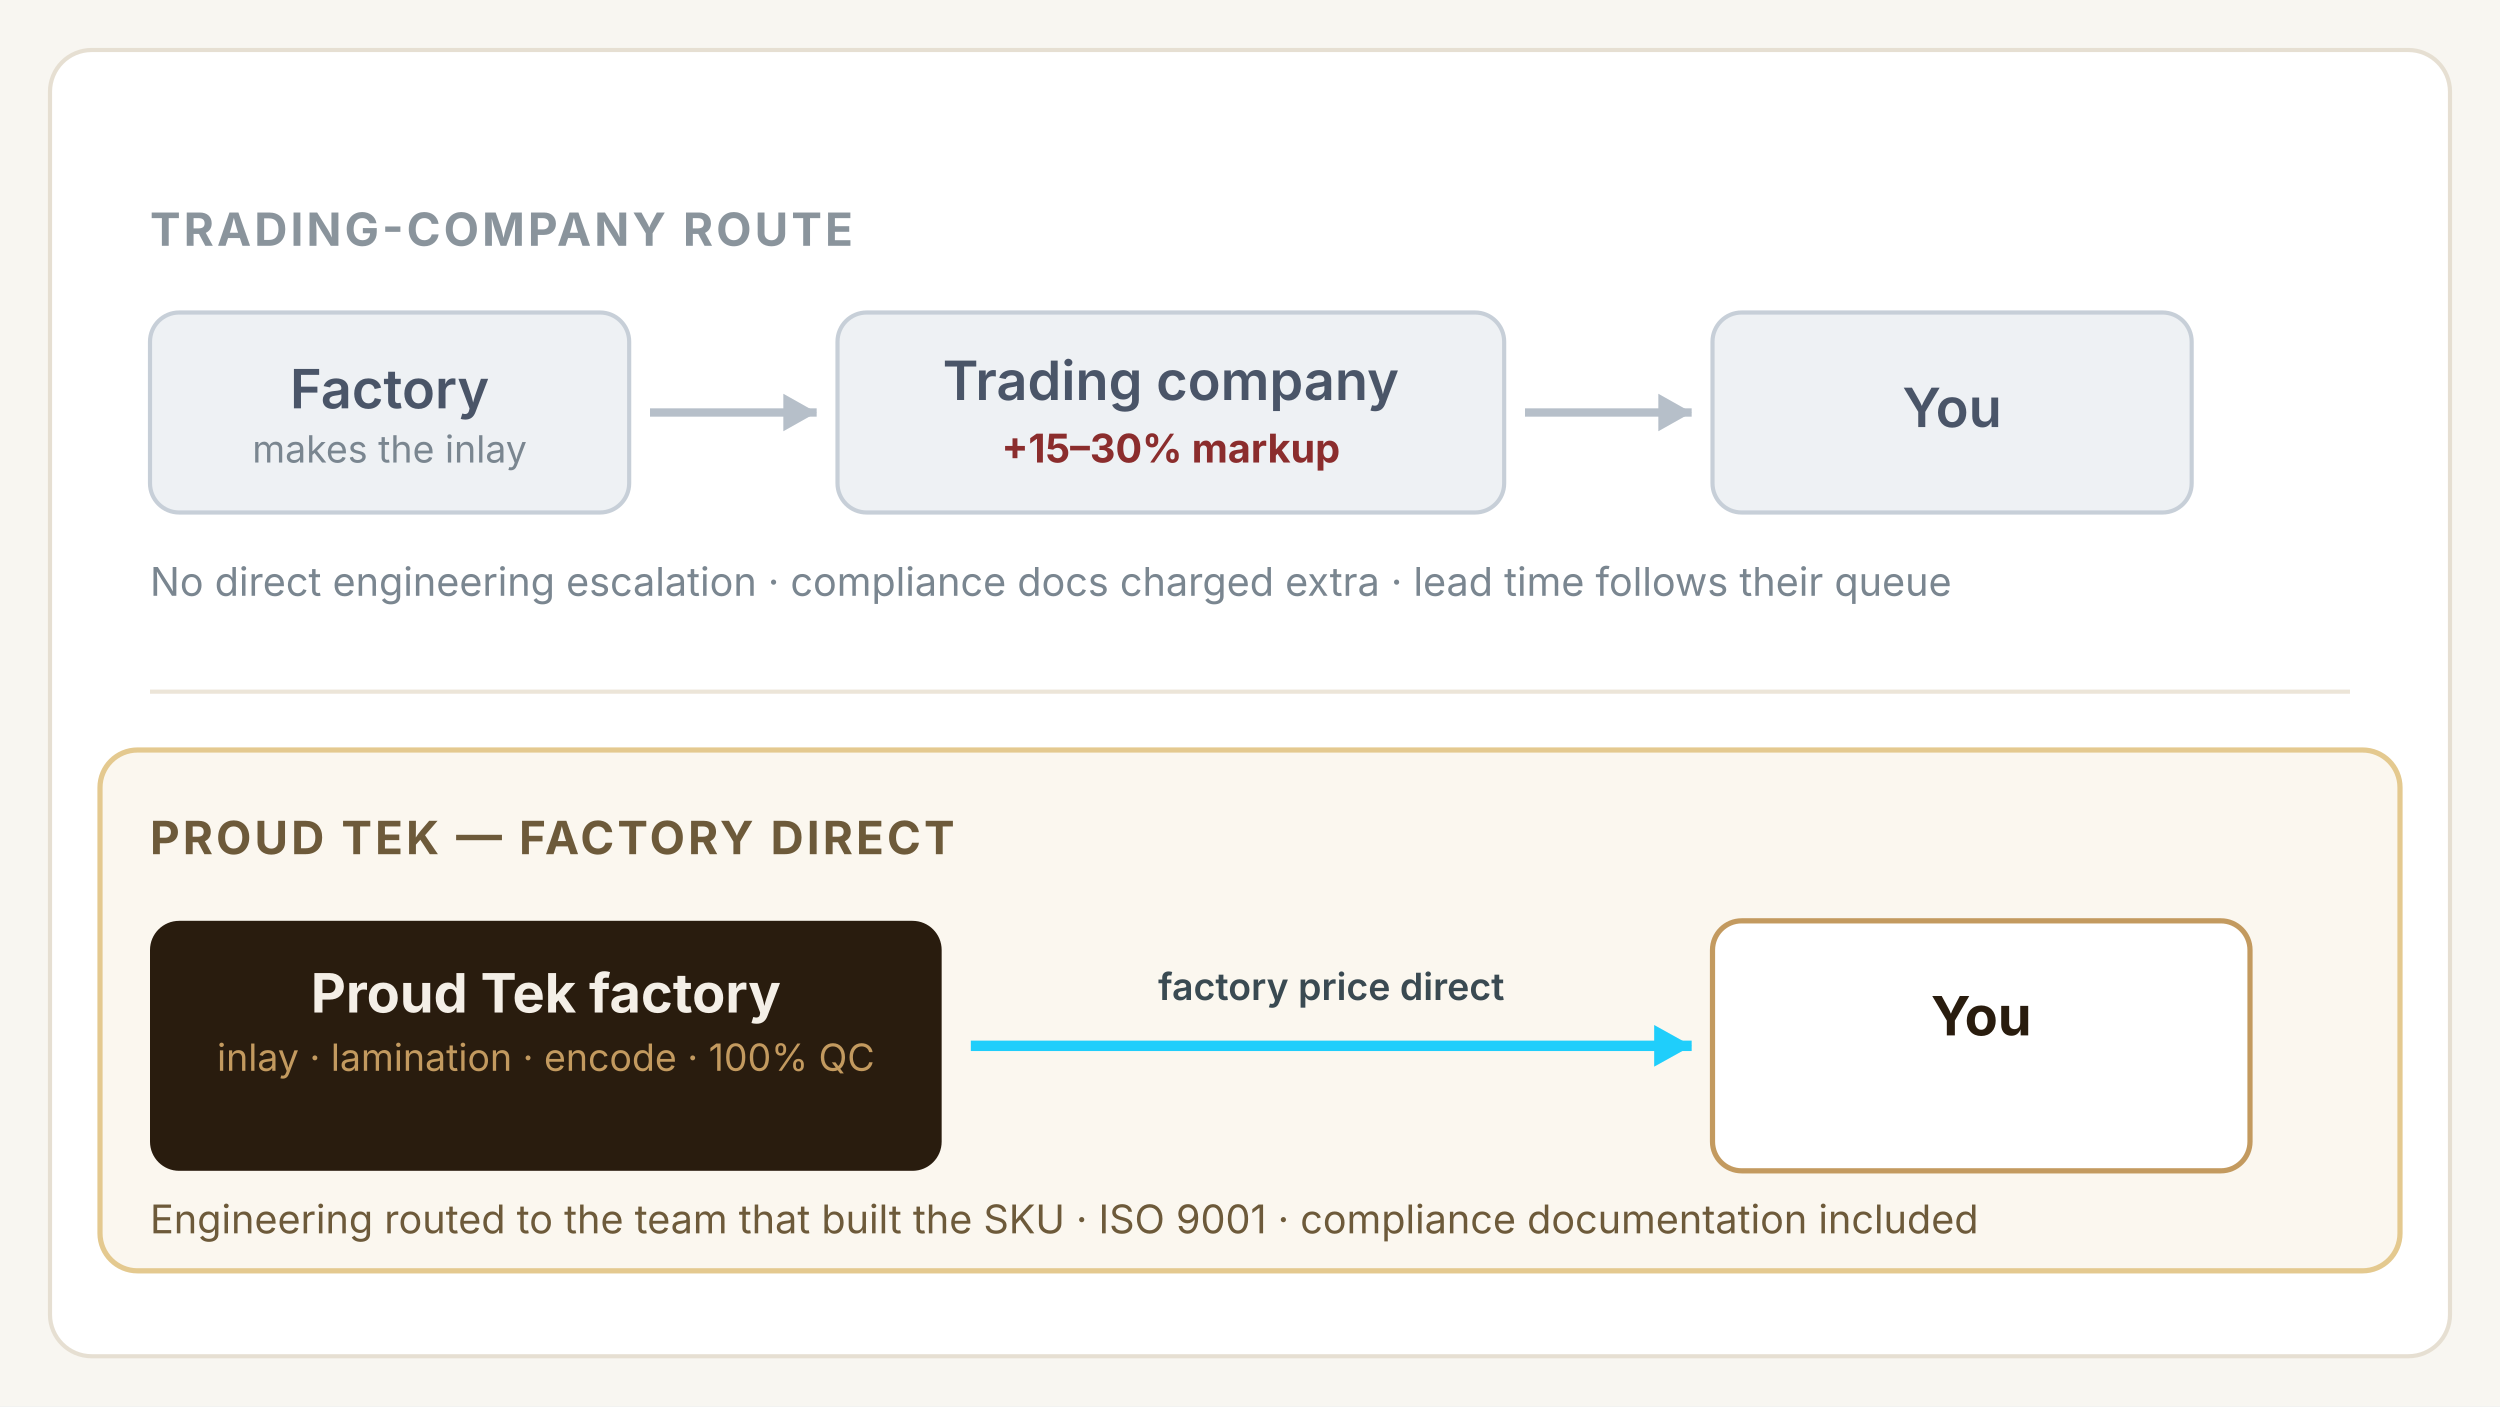
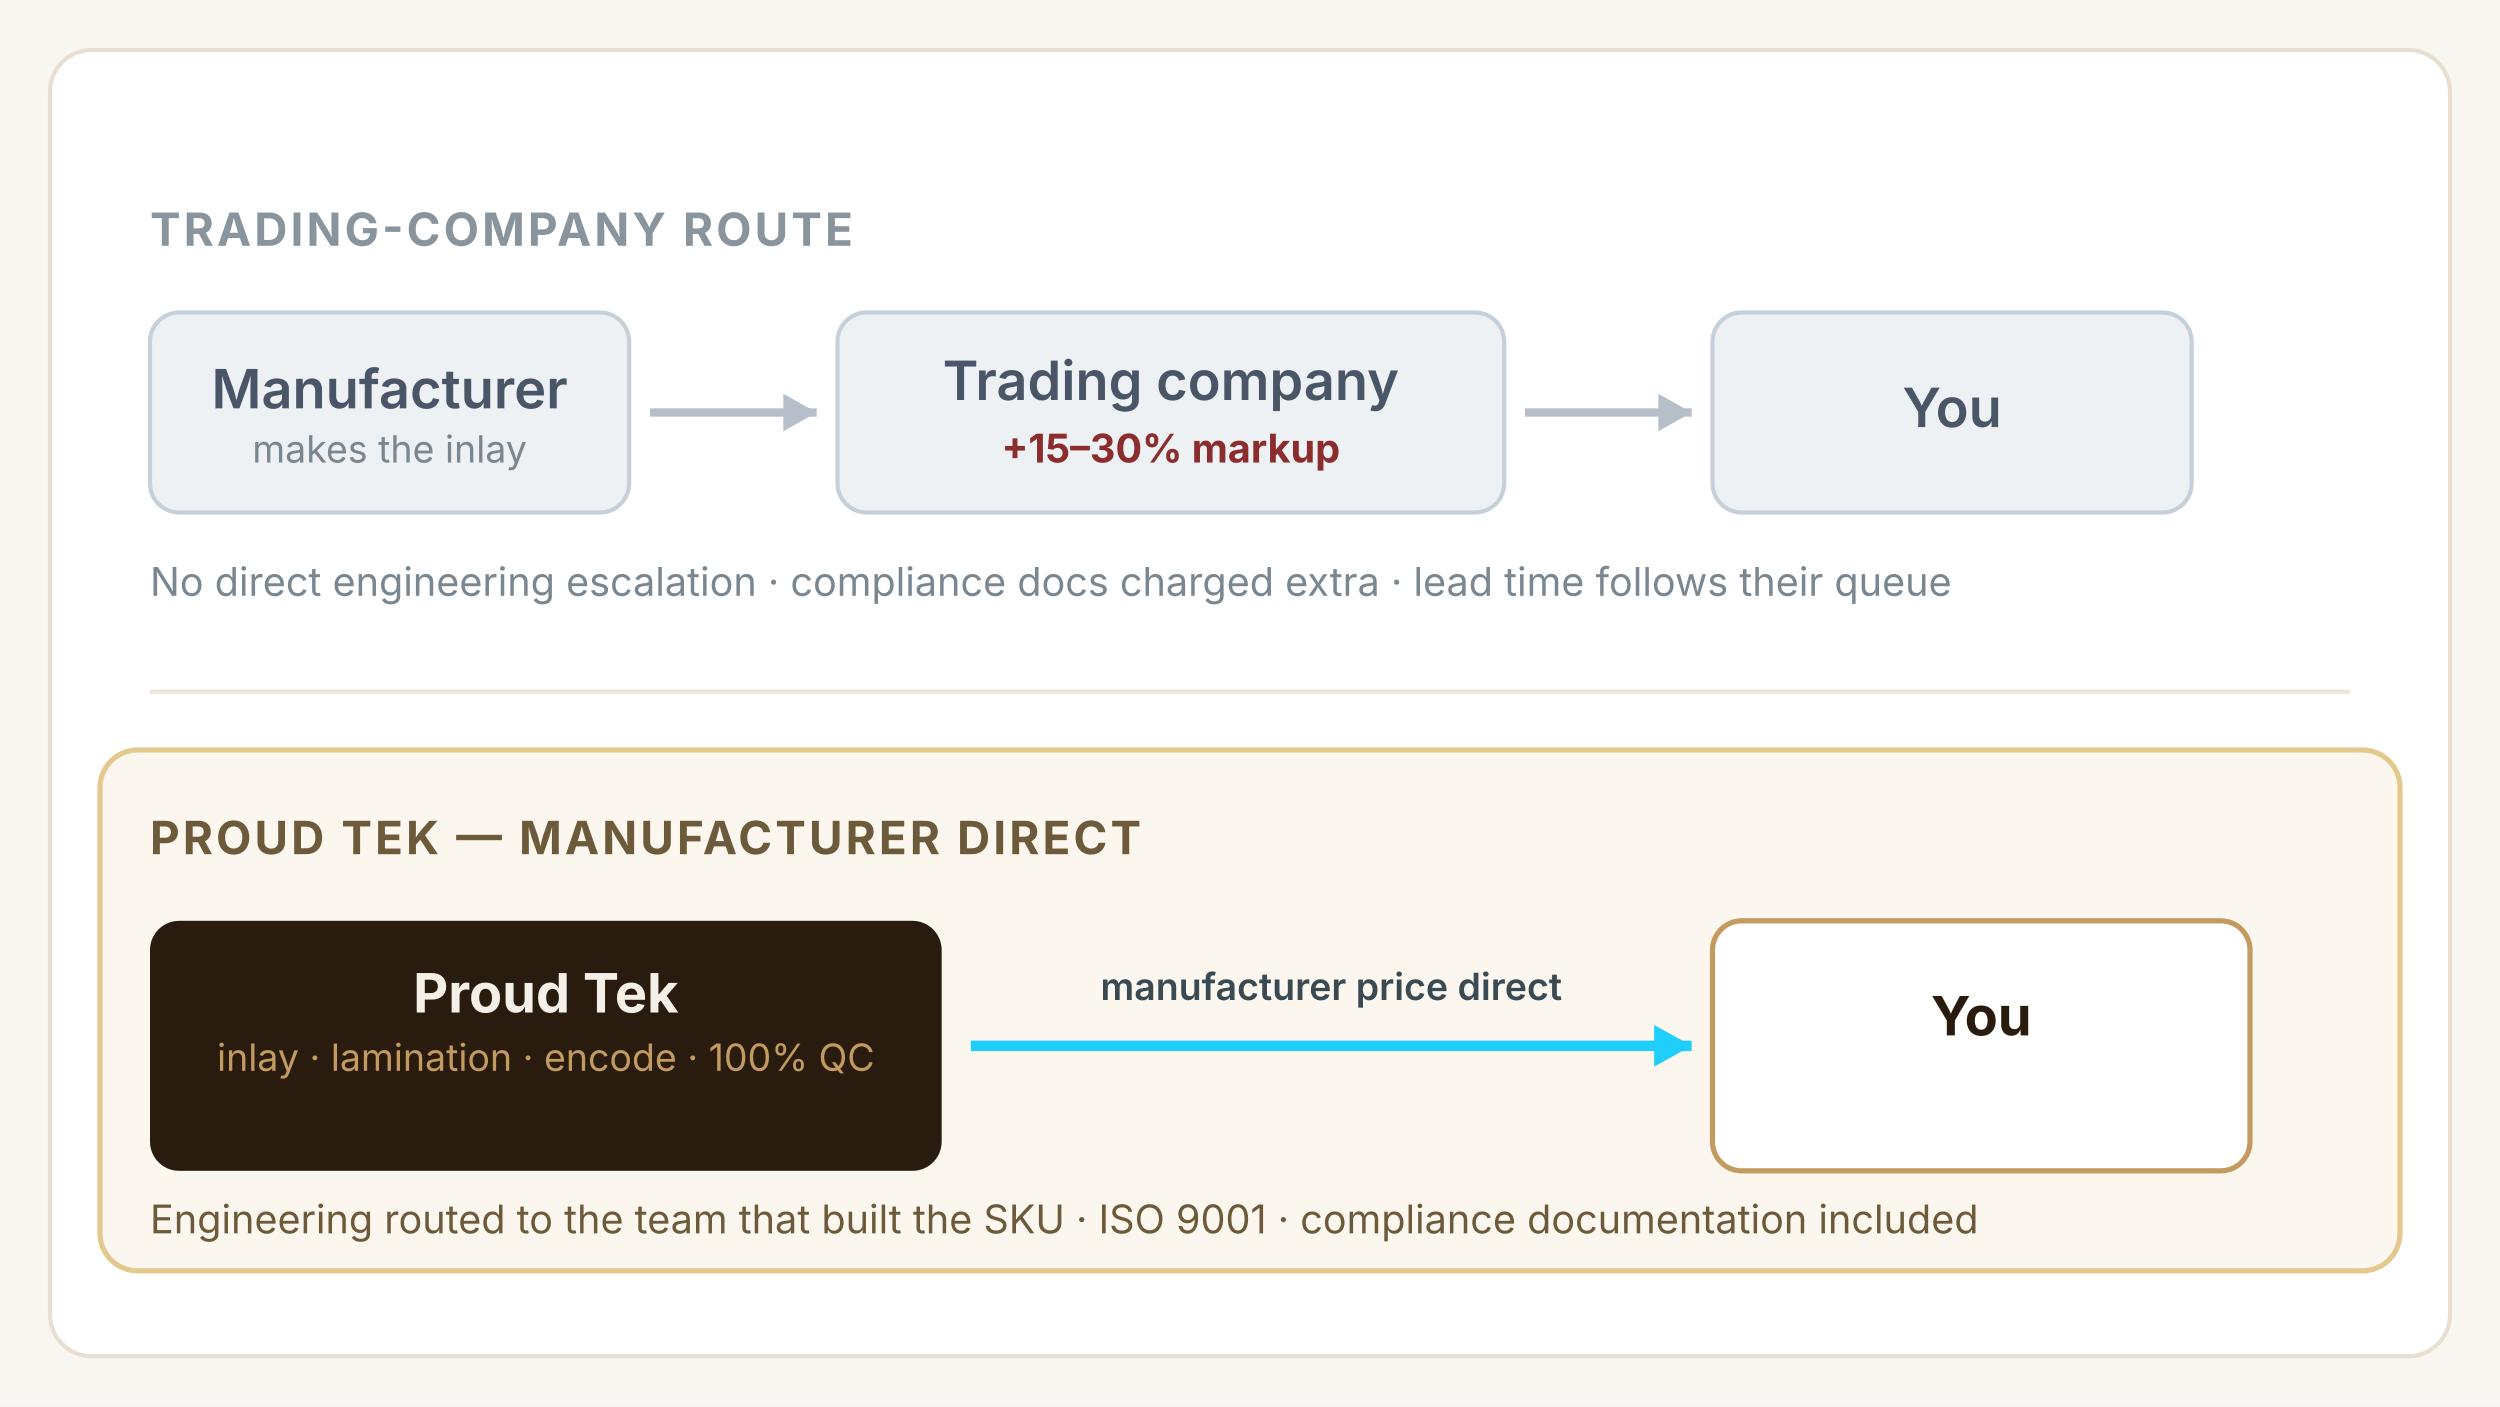
<svg xmlns="http://www.w3.org/2000/svg" viewBox="0 0 1200 675" role="img" aria-labelledby="scTitle scDesc" font-family="Inter, -apple-system, BlinkMacSystemFont, 'Segoe UI', Roboto, sans-serif">
  <rect width="1200" height="675" fill="#f8f6f1" />
  <rect x="24" y="24" width="1152" height="627" rx="20" fill="#ffffff" stroke="#e6dfd2" stroke-width="2" />
  <text x="72" y="118" font-size="22" font-weight="700" letter-spacing="1.5" fill="#8a949c">TRADING-COMPANY ROUTE</text>
  <rect x="72" y="150" width="230" height="96" rx="14" fill="#eef1f4" stroke="#c7cfd8" stroke-width="2" />
-   <text x="187" y="196" text-anchor="middle" font-size="26" font-weight="600" fill="#4a5568">Factory</text>
+   <text x="187" y="196" text-anchor="middle" font-size="26" font-weight="600" fill="#4a5568">Manufacturer</text>
  <text x="187" y="222" text-anchor="middle" font-size="18" fill="#7a8690">makes the inlay</text>
  <line x1="312" y1="198" x2="392" y2="198" stroke="#b6bfc9" stroke-width="4" />
  <path d="M392 198 l-16 -9 v18 z" fill="#b6bfc9" />
  <rect x="402" y="150" width="320" height="96" rx="14" fill="#eef1f4" stroke="#c7cfd8" stroke-width="2" />
  <text x="562" y="192" text-anchor="middle" font-size="26" font-weight="600" fill="#4a5568">Trading company</text>
  <text x="562" y="222" text-anchor="middle" font-size="19" font-weight="700" fill="#8b2d2d">+15–30% markup</text>
  <line x1="732" y1="198" x2="812" y2="198" stroke="#b6bfc9" stroke-width="4" />
  <path d="M812 198 l-16 -9 v18 z" fill="#b6bfc9" />
  <rect x="822" y="150" width="230" height="96" rx="14" fill="#eef1f4" stroke="#c7cfd8" stroke-width="2" />
  <text x="937" y="205" text-anchor="middle" font-size="26" font-weight="600" fill="#4a5568">You</text>
  <text x="72" y="286" font-size="19" fill="#7a8690">No direct engineering escalation  ·  compliance docs charged extra  ·  lead time follows their queue</text>
  <line x1="72" y1="332" x2="1128" y2="332" stroke="#ece5d8" stroke-width="2" />
  <rect x="48" y="360" width="1104" height="250" rx="18" fill="#fbf7ef" stroke="#e4c98f" stroke-width="2.5" />
-   <text x="72" y="410" font-size="22" font-weight="700" letter-spacing="1.5" fill="#6d5a3a">PROUD TEK — FACTORY DIRECT</text>
+   <text x="72" y="410" font-size="22" font-weight="700" letter-spacing="1.5" fill="#6d5a3a">PROUD TEK — MANUFACTURER DIRECT</text>
  <rect x="72" y="442" width="380" height="120" rx="14" fill="#291c0e" />
-   <text x="262" y="486" text-anchor="middle" font-size="26" font-weight="700" fill="#f4efe7">Proud Tek factory</text>
+   <text x="262" y="486" text-anchor="middle" font-size="26" font-weight="700" fill="#f4efe7">Proud Tek</text>
  <text x="262" y="514" text-anchor="middle" font-size="18" fill="#c39a5f">inlay · lamination · encode · 100% QC</text>
  <line x1="466" y1="502" x2="812" y2="502" stroke="#1fcefb" stroke-width="5" />
  <path d="M812 502 l-18 -10 v20 z" fill="#1fcefb" />
-   <text x="639" y="480" text-anchor="middle" font-size="18" font-weight="600" fill="#3a4a52">factory price direct</text>
+   <text x="639" y="480" text-anchor="middle" font-size="18" font-weight="600" fill="#3a4a52">manufacturer price direct</text>
  <rect x="822" y="442" width="258" height="120" rx="14" fill="#ffffff" stroke="#c39a5f" stroke-width="2.5" />
  <text x="951" y="497" text-anchor="middle" font-size="26" font-weight="700" fill="#291c0e">You</text>
  <text x="72" y="592" font-size="19" fill="#6d5a3a">Engineering routed to the team that built the SKU  ·  ISO 9001  ·  compliance documentation included</text>
</svg>
